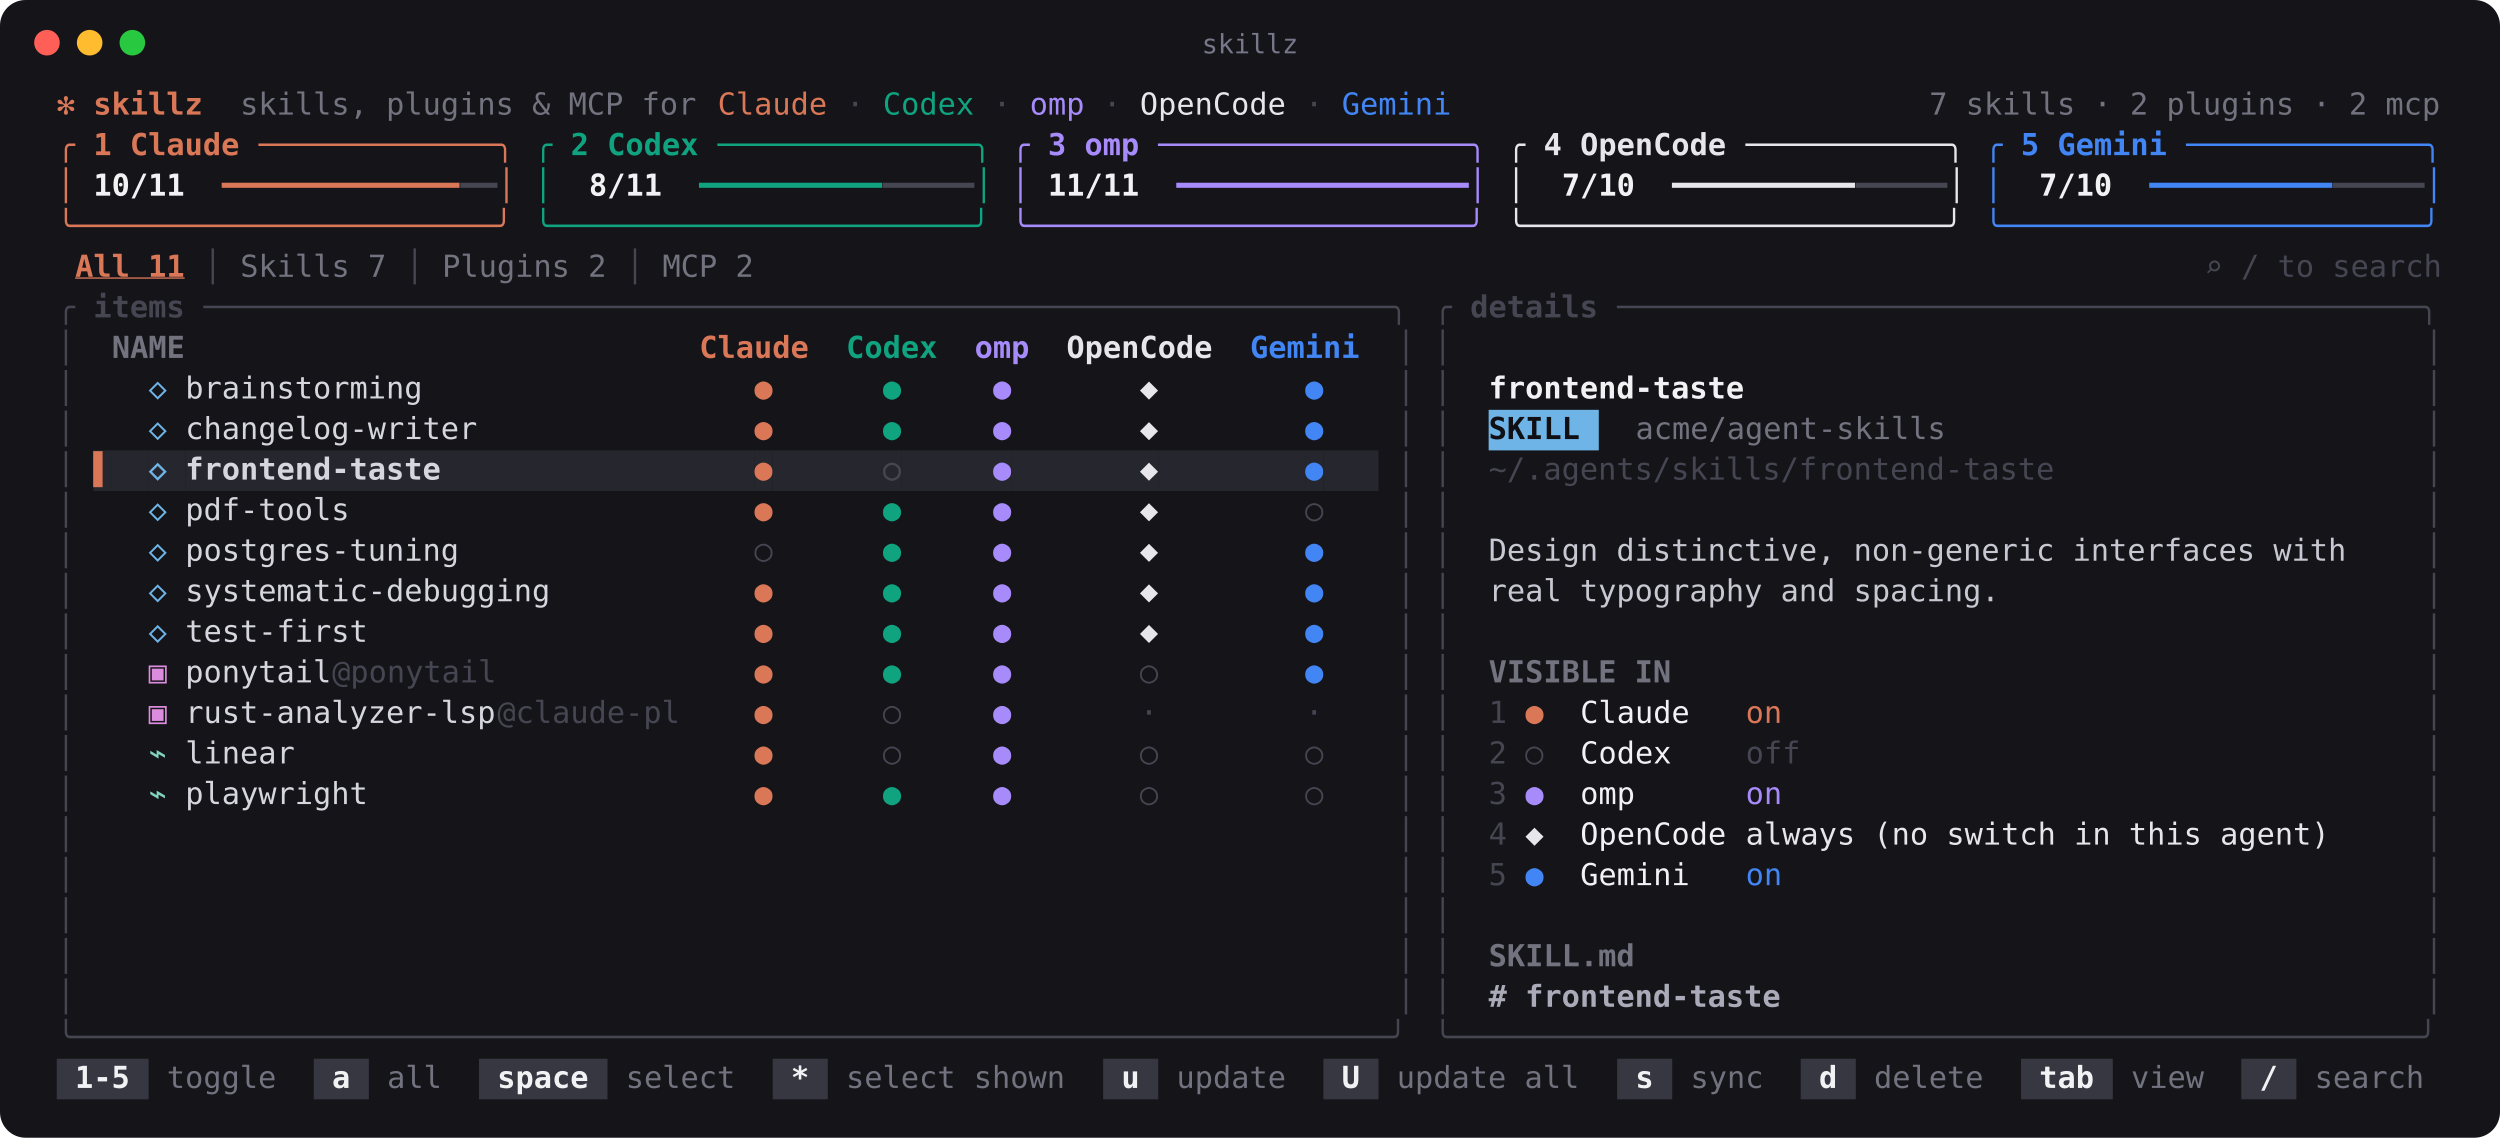
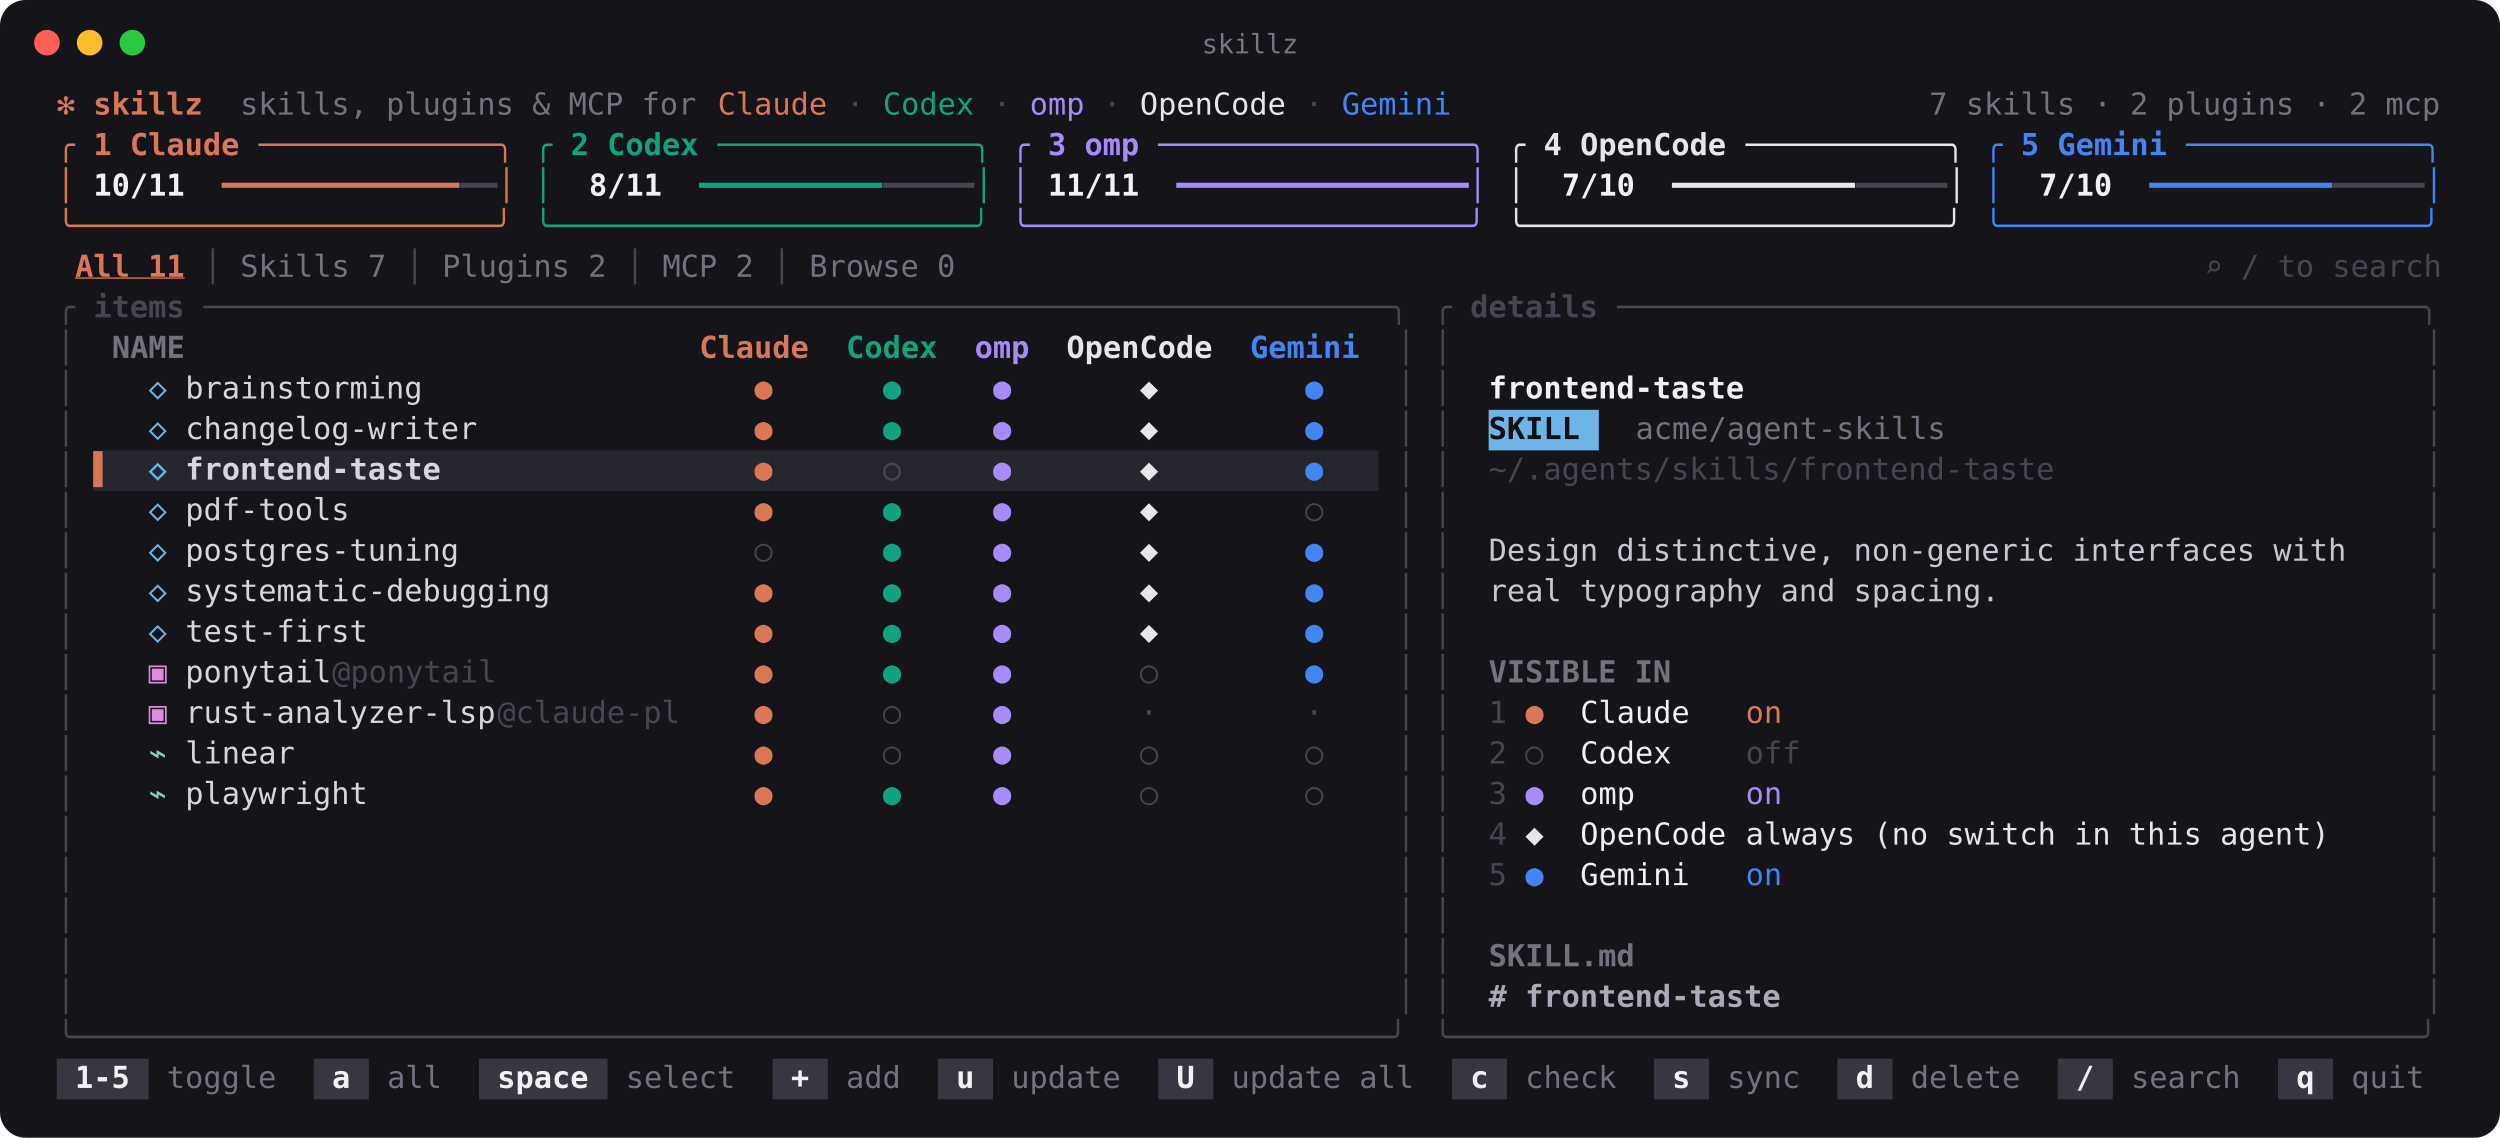
<svg xmlns="http://www.w3.org/2000/svg" width="1171.2" height="533" viewBox="0 0 1171.2 533" font-family="JetBrains Mono, SF Mono, Menlo, Consolas, monospace" font-size="14.2">
  <rect width="1171.2" height="533" rx="12" fill="#141419" />
  <circle cx="22" cy="20" r="6" fill="#ff5f57" />
  <circle cx="42" cy="20" r="6" fill="#febc2e" />
  <circle cx="62" cy="20" r="6" fill="#28c840" />
  <text x="585.6" y="25" fill="#77778a" text-anchor="middle" font-size="12.5">skillz</text>
  <text x="26.6" y="53.68" fill="#d97757" font-weight="700" xml:space="preserve" textLength="68.8" lengthAdjust="spacingAndGlyphs">✻ skillz</text>
  <text x="95.4" y="53.68" fill="#737380" xml:space="preserve" textLength="240.8" lengthAdjust="spacingAndGlyphs">  skills, plugins &amp; MCP for </text>
  <text x="336.2" y="53.68" fill="#d97757" xml:space="preserve" textLength="51.6" lengthAdjust="spacingAndGlyphs">Claude</text>
  <text x="387.8" y="53.68" fill="#464652" xml:space="preserve" textLength="25.8" lengthAdjust="spacingAndGlyphs"> · </text>
  <text x="413.6" y="53.68" fill="#10a37f" xml:space="preserve" textLength="43" lengthAdjust="spacingAndGlyphs">Codex</text>
  <text x="456.6" y="53.68" fill="#464652" xml:space="preserve" textLength="25.8" lengthAdjust="spacingAndGlyphs"> · </text>
  <text x="482.4" y="53.68" fill="#a78bfa" xml:space="preserve" textLength="25.8" lengthAdjust="spacingAndGlyphs">omp</text>
  <text x="508.2" y="53.68" fill="#464652" xml:space="preserve" textLength="25.8" lengthAdjust="spacingAndGlyphs"> · </text>
  <text x="534" y="53.68" fill="#e6e6eb" xml:space="preserve" textLength="68.8" lengthAdjust="spacingAndGlyphs">OpenCode</text>
  <text x="602.8" y="53.68" fill="#464652" xml:space="preserve" textLength="25.8" lengthAdjust="spacingAndGlyphs"> · </text>
  <text x="628.6" y="53.68" fill="#4285f4" xml:space="preserve" textLength="51.6" lengthAdjust="spacingAndGlyphs">Gemini</text>
  <text x="903.8" y="53.68" fill="#737380" xml:space="preserve" textLength="240.8" lengthAdjust="spacingAndGlyphs">7 skills · 2 plugins · 2 mcp</text>
  <text x="26.6" y="72.68" fill="#d97757" xml:space="preserve" textLength="8.6" lengthAdjust="spacingAndGlyphs">╭</text>
  <text x="35.2" y="72.68" fill="#d97757" font-weight="700" xml:space="preserve" textLength="86" lengthAdjust="spacingAndGlyphs"> 1 Claude </text>
  <text x="121.2" y="72.68" fill="#d97757" xml:space="preserve" textLength="120.4" lengthAdjust="spacingAndGlyphs">─────────────╮</text>
  <text x="250.2" y="72.68" fill="#10a37f" xml:space="preserve" textLength="8.6" lengthAdjust="spacingAndGlyphs">╭</text>
  <text x="258.8" y="72.68" fill="#10a37f" font-weight="700" xml:space="preserve" textLength="77.4" lengthAdjust="spacingAndGlyphs"> 2 Codex </text>
  <text x="336.2" y="72.68" fill="#10a37f" xml:space="preserve" textLength="129" lengthAdjust="spacingAndGlyphs">──────────────╮</text>
  <text x="473.8" y="72.68" fill="#a78bfa" xml:space="preserve" textLength="8.6" lengthAdjust="spacingAndGlyphs">╭</text>
  <text x="482.4" y="72.68" fill="#a78bfa" font-weight="700" xml:space="preserve" textLength="60.2" lengthAdjust="spacingAndGlyphs"> 3 omp </text>
  <text x="542.6" y="72.68" fill="#a78bfa" xml:space="preserve" textLength="154.8" lengthAdjust="spacingAndGlyphs">─────────────────╮</text>
  <text x="706" y="72.68" fill="#e6e6eb" xml:space="preserve" textLength="8.6" lengthAdjust="spacingAndGlyphs">╭</text>
  <text x="714.6" y="72.68" fill="#e6e6eb" font-weight="700" xml:space="preserve" textLength="103.2" lengthAdjust="spacingAndGlyphs"> 4 OpenCode </text>
  <text x="817.8" y="72.68" fill="#e6e6eb" xml:space="preserve" textLength="103.2" lengthAdjust="spacingAndGlyphs">───────────╮</text>
  <text x="929.6" y="72.68" fill="#4285f4" xml:space="preserve" textLength="8.6" lengthAdjust="spacingAndGlyphs">╭</text>
  <text x="938.2" y="72.68" fill="#4285f4" font-weight="700" xml:space="preserve" textLength="86" lengthAdjust="spacingAndGlyphs"> 5 Gemini </text>
  <text x="1024.2" y="72.68" fill="#4285f4" xml:space="preserve" textLength="120.4" lengthAdjust="spacingAndGlyphs">─────────────╮</text>
  <text x="26.6" y="91.68" fill="#d97757" xml:space="preserve" textLength="8.6" lengthAdjust="spacingAndGlyphs">│</text>
  <text x="35.2" y="91.68" fill="#f2f2f5" font-weight="700" xml:space="preserve" textLength="60.2" lengthAdjust="spacingAndGlyphs"> 10/11 </text>
  <text x="104" y="91.68" fill="#d97757" xml:space="preserve" textLength="111.8" lengthAdjust="spacingAndGlyphs">━━━━━━━━━━━━━</text>
  <text x="215.8" y="91.68" fill="#464652" xml:space="preserve" textLength="17.2" lengthAdjust="spacingAndGlyphs">━━</text>
  <text x="233" y="91.68" fill="#d97757" xml:space="preserve" textLength="8.6" lengthAdjust="spacingAndGlyphs">│</text>
  <text x="250.2" y="91.68" fill="#10a37f" xml:space="preserve" textLength="8.6" lengthAdjust="spacingAndGlyphs">│</text>
  <text x="258.8" y="91.68" fill="#f2f2f5" font-weight="700" xml:space="preserve" textLength="60.2" lengthAdjust="spacingAndGlyphs">  8/11 </text>
  <text x="327.6" y="91.68" fill="#10a37f" xml:space="preserve" textLength="86" lengthAdjust="spacingAndGlyphs">━━━━━━━━━━</text>
  <text x="413.6" y="91.68" fill="#464652" xml:space="preserve" textLength="43" lengthAdjust="spacingAndGlyphs">━━━━━</text>
  <text x="456.6" y="91.68" fill="#10a37f" xml:space="preserve" textLength="8.6" lengthAdjust="spacingAndGlyphs">│</text>
  <text x="473.8" y="91.68" fill="#a78bfa" xml:space="preserve" textLength="8.6" lengthAdjust="spacingAndGlyphs">│</text>
  <text x="482.4" y="91.68" fill="#f2f2f5" font-weight="700" xml:space="preserve" textLength="60.2" lengthAdjust="spacingAndGlyphs"> 11/11 </text>
  <text x="551.2" y="91.68" fill="#a78bfa" xml:space="preserve" textLength="146.2" lengthAdjust="spacingAndGlyphs">━━━━━━━━━━━━━━━━│</text>
  <text x="706" y="91.68" fill="#e6e6eb" xml:space="preserve" textLength="8.6" lengthAdjust="spacingAndGlyphs">│</text>
  <text x="714.6" y="91.68" fill="#f2f2f5" font-weight="700" xml:space="preserve" textLength="60.2" lengthAdjust="spacingAndGlyphs">  7/10 </text>
  <text x="783.4" y="91.68" fill="#e6e6eb" xml:space="preserve" textLength="86" lengthAdjust="spacingAndGlyphs">━━━━━━━━━━</text>
  <text x="869.4" y="91.68" fill="#464652" xml:space="preserve" textLength="43" lengthAdjust="spacingAndGlyphs">━━━━━</text>
  <text x="912.4" y="91.68" fill="#e6e6eb" xml:space="preserve" textLength="8.6" lengthAdjust="spacingAndGlyphs">│</text>
  <text x="929.6" y="91.68" fill="#4285f4" xml:space="preserve" textLength="8.6" lengthAdjust="spacingAndGlyphs">│</text>
  <text x="938.2" y="91.68" fill="#f2f2f5" font-weight="700" xml:space="preserve" textLength="60.2" lengthAdjust="spacingAndGlyphs">  7/10 </text>
  <text x="1007" y="91.68" fill="#4285f4" xml:space="preserve" textLength="86" lengthAdjust="spacingAndGlyphs">━━━━━━━━━━</text>
  <text x="1093" y="91.68" fill="#464652" xml:space="preserve" textLength="43" lengthAdjust="spacingAndGlyphs">━━━━━</text>
  <text x="1136" y="91.68" fill="#4285f4" xml:space="preserve" textLength="8.6" lengthAdjust="spacingAndGlyphs">│</text>
  <text x="26.6" y="110.68" fill="#d97757" xml:space="preserve" textLength="215" lengthAdjust="spacingAndGlyphs">╰───────────────────────╯</text>
  <text x="250.2" y="110.68" fill="#10a37f" xml:space="preserve" textLength="215" lengthAdjust="spacingAndGlyphs">╰───────────────────────╯</text>
  <text x="473.8" y="110.68" fill="#a78bfa" xml:space="preserve" textLength="223.6" lengthAdjust="spacingAndGlyphs">╰────────────────────────╯</text>
  <text x="706" y="110.68" fill="#e6e6eb" xml:space="preserve" textLength="215" lengthAdjust="spacingAndGlyphs">╰───────────────────────╯</text>
  <text x="929.6" y="110.68" fill="#4285f4" xml:space="preserve" textLength="215" lengthAdjust="spacingAndGlyphs">╰───────────────────────╯</text>
  <text x="35.2" y="129.68" fill="#d97757" font-weight="700" text-decoration="underline" xml:space="preserve" textLength="51.6" lengthAdjust="spacingAndGlyphs">All 11</text>
  <text x="95.4" y="129.68" fill="#464652" xml:space="preserve" textLength="8.6" lengthAdjust="spacingAndGlyphs">│</text>
  <text x="104" y="129.68" fill="#737380" xml:space="preserve" textLength="86" lengthAdjust="spacingAndGlyphs"> Skills 7 </text>
  <text x="190" y="129.68" fill="#464652" xml:space="preserve" textLength="8.6" lengthAdjust="spacingAndGlyphs">│</text>
  <text x="198.6" y="129.68" fill="#737380" xml:space="preserve" textLength="94.6" lengthAdjust="spacingAndGlyphs"> Plugins 2 </text>
  <text x="293.2" y="129.68" fill="#464652" xml:space="preserve" textLength="8.6" lengthAdjust="spacingAndGlyphs">│</text>
-   <text x="301.8" y="129.68" fill="#737380" xml:space="preserve" textLength="731" lengthAdjust="spacingAndGlyphs"> MCP 2                                                                               </text>
+   <text x="301.8" y="129.68" fill="#737380" xml:space="preserve" textLength="60.2" lengthAdjust="spacingAndGlyphs"> MCP 2 </text>
+   <text x="362" y="129.68" fill="#464652" xml:space="preserve" textLength="8.6" lengthAdjust="spacingAndGlyphs">│</text>
+   <text x="370.6" y="129.68" fill="#737380" xml:space="preserve" textLength="662.2" lengthAdjust="spacingAndGlyphs"> Browse 0                                                                    </text>
  <text x="1032.8" y="129.68" fill="#464652" xml:space="preserve" textLength="111.8" lengthAdjust="spacingAndGlyphs">⌕ / to search</text>
  <text x="26.6" y="148.68" fill="#464652" xml:space="preserve" textLength="8.6" lengthAdjust="spacingAndGlyphs">╭</text>
  <text x="35.2" y="148.68" fill="#464652" font-weight="700" xml:space="preserve" textLength="60.2" lengthAdjust="spacingAndGlyphs"> items </text>
  <text x="95.4" y="148.68" fill="#464652" xml:space="preserve" textLength="567.6" lengthAdjust="spacingAndGlyphs">─────────────────────────────────────────────────────────────────╮</text>
  <text x="671.6" y="148.68" fill="#464652" xml:space="preserve" textLength="8.6" lengthAdjust="spacingAndGlyphs">╭</text>
  <text x="680.2" y="148.68" fill="#464652" font-weight="700" xml:space="preserve" textLength="77.4" lengthAdjust="spacingAndGlyphs"> details </text>
  <text x="757.6" y="148.68" fill="#464652" xml:space="preserve" textLength="387" lengthAdjust="spacingAndGlyphs">────────────────────────────────────────────╮</text>
  <text x="26.6" y="167.68" fill="#464652" xml:space="preserve" textLength="8.6" lengthAdjust="spacingAndGlyphs">│</text>
  <text x="52.4" y="167.68" fill="#737380" font-weight="700" xml:space="preserve" textLength="34.4" lengthAdjust="spacingAndGlyphs">NAME</text>
  <text x="327.6" y="167.68" fill="#d97757" font-weight="700" xml:space="preserve" textLength="51.6" lengthAdjust="spacingAndGlyphs">Claude</text>
  <text x="396.4" y="167.68" fill="#10a37f" font-weight="700" xml:space="preserve" textLength="43" lengthAdjust="spacingAndGlyphs">Codex</text>
  <text x="456.6" y="167.68" fill="#a78bfa" font-weight="700" xml:space="preserve" textLength="25.8" lengthAdjust="spacingAndGlyphs">omp</text>
  <text x="499.6" y="167.68" fill="#e6e6eb" font-weight="700" xml:space="preserve" textLength="68.8" lengthAdjust="spacingAndGlyphs">OpenCode</text>
  <text x="585.6" y="167.68" fill="#4285f4" font-weight="700" xml:space="preserve" textLength="51.6" lengthAdjust="spacingAndGlyphs">Gemini</text>
  <text x="654.4" y="167.68" fill="#464652" xml:space="preserve" textLength="8.6" lengthAdjust="spacingAndGlyphs">│</text>
  <text x="671.6" y="167.68" fill="#464652" xml:space="preserve" textLength="8.6" lengthAdjust="spacingAndGlyphs">│</text>
  <text x="1136" y="167.68" fill="#464652" xml:space="preserve" textLength="8.6" lengthAdjust="spacingAndGlyphs">│</text>
  <text x="26.6" y="186.68" fill="#464652" xml:space="preserve" textLength="8.6" lengthAdjust="spacingAndGlyphs">│</text>
  <text x="69.6" y="186.68" fill="#6eb4e6" xml:space="preserve" textLength="17.2" lengthAdjust="spacingAndGlyphs">◇ </text>
  <text x="86.8" y="186.68" fill="#d6d6de" xml:space="preserve" textLength="266.6" lengthAdjust="spacingAndGlyphs">brainstorming                  </text>
  <text x="353.4" y="186.68" fill="#d97757" xml:space="preserve" textLength="8.6" lengthAdjust="spacingAndGlyphs">●</text>
  <text x="413.6" y="186.68" fill="#10a37f" xml:space="preserve" textLength="8.6" lengthAdjust="spacingAndGlyphs">●</text>
  <text x="465.2" y="186.68" fill="#a78bfa" xml:space="preserve" textLength="8.6" lengthAdjust="spacingAndGlyphs">●</text>
  <text x="534" y="186.68" fill="#e6e6eb" xml:space="preserve" textLength="8.6" lengthAdjust="spacingAndGlyphs">◆</text>
  <text x="611.4" y="186.68" fill="#4285f4" xml:space="preserve" textLength="8.6" lengthAdjust="spacingAndGlyphs">●</text>
  <text x="654.4" y="186.68" fill="#464652" xml:space="preserve" textLength="8.6" lengthAdjust="spacingAndGlyphs">│</text>
  <text x="671.6" y="186.68" fill="#464652" xml:space="preserve" textLength="8.6" lengthAdjust="spacingAndGlyphs">│</text>
  <text x="697.4" y="186.68" fill="#f2f2f5" font-weight="700" xml:space="preserve" textLength="120.4" lengthAdjust="spacingAndGlyphs">frontend-taste</text>
  <text x="1136" y="186.68" fill="#464652" xml:space="preserve" textLength="8.6" lengthAdjust="spacingAndGlyphs">│</text>
  <text x="26.6" y="205.68" fill="#464652" xml:space="preserve" textLength="8.6" lengthAdjust="spacingAndGlyphs">│</text>
  <text x="69.6" y="205.68" fill="#6eb4e6" xml:space="preserve" textLength="17.2" lengthAdjust="spacingAndGlyphs">◇ </text>
  <text x="86.8" y="205.68" fill="#d6d6de" xml:space="preserve" textLength="266.6" lengthAdjust="spacingAndGlyphs">changelog-writer               </text>
  <text x="353.4" y="205.68" fill="#d97757" xml:space="preserve" textLength="8.6" lengthAdjust="spacingAndGlyphs">●</text>
  <text x="413.6" y="205.68" fill="#10a37f" xml:space="preserve" textLength="8.6" lengthAdjust="spacingAndGlyphs">●</text>
  <text x="465.2" y="205.68" fill="#a78bfa" xml:space="preserve" textLength="8.6" lengthAdjust="spacingAndGlyphs">●</text>
  <text x="534" y="205.68" fill="#e6e6eb" xml:space="preserve" textLength="8.6" lengthAdjust="spacingAndGlyphs">◆</text>
  <text x="611.4" y="205.68" fill="#4285f4" xml:space="preserve" textLength="8.6" lengthAdjust="spacingAndGlyphs">●</text>
  <text x="654.4" y="205.68" fill="#464652" xml:space="preserve" textLength="8.6" lengthAdjust="spacingAndGlyphs">│</text>
  <text x="671.6" y="205.68" fill="#464652" xml:space="preserve" textLength="8.6" lengthAdjust="spacingAndGlyphs">│</text>
  <rect x="697.4" y="192" width="51.6" height="19" fill="#6eb4e6" />
  <text x="697.4" y="205.68" fill="#101014" font-weight="700" xml:space="preserve" textLength="51.6" lengthAdjust="spacingAndGlyphs">SKILL </text>
  <text x="766.2" y="205.68" fill="#737380" xml:space="preserve" textLength="146.2" lengthAdjust="spacingAndGlyphs">acme/agent-skills</text>
  <text x="1136" y="205.68" fill="#464652" xml:space="preserve" textLength="8.6" lengthAdjust="spacingAndGlyphs">│</text>
  <text x="26.6" y="224.68" fill="#464652" xml:space="preserve" textLength="8.6" lengthAdjust="spacingAndGlyphs">│</text>
  <rect x="43.8" y="211" width="8.6" height="19" fill="#26262e" />
  <text x="43.8" y="224.68" fill="#d97757" font-weight="700" xml:space="preserve" textLength="8.6" lengthAdjust="spacingAndGlyphs">▌</text>
  <rect x="52.4" y="211" width="17.2" height="19" fill="#26262e" />
  <rect x="69.6" y="211" width="17.2" height="19" fill="#26262e" />
  <text x="69.6" y="224.68" fill="#6eb4e6" font-weight="700" xml:space="preserve" textLength="17.2" lengthAdjust="spacingAndGlyphs">◇ </text>
  <rect x="86.8" y="211" width="266.6" height="19" fill="#26262e" />
  <text x="86.8" y="224.68" fill="#d6d6de" font-weight="700" xml:space="preserve" textLength="266.6" lengthAdjust="spacingAndGlyphs">frontend-taste                 </text>
  <rect x="353.4" y="211" width="8.6" height="19" fill="#26262e" />
  <text x="353.4" y="224.68" fill="#d97757" font-weight="700" xml:space="preserve" textLength="8.6" lengthAdjust="spacingAndGlyphs">●</text>
  <rect x="362" y="211" width="51.6" height="19" fill="#26262e" />
  <rect x="413.6" y="211" width="8.6" height="19" fill="#26262e" />
  <text x="413.6" y="224.68" fill="#464652" font-weight="700" xml:space="preserve" textLength="8.6" lengthAdjust="spacingAndGlyphs">○</text>
  <rect x="422.2" y="211" width="43" height="19" fill="#26262e" />
  <rect x="465.2" y="211" width="8.6" height="19" fill="#26262e" />
  <text x="465.2" y="224.68" fill="#a78bfa" font-weight="700" xml:space="preserve" textLength="8.6" lengthAdjust="spacingAndGlyphs">●</text>
  <rect x="473.8" y="211" width="60.2" height="19" fill="#26262e" />
  <rect x="534" y="211" width="8.6" height="19" fill="#26262e" />
  <text x="534" y="224.68" fill="#e6e6eb" font-weight="700" xml:space="preserve" textLength="8.6" lengthAdjust="spacingAndGlyphs">◆</text>
  <rect x="542.6" y="211" width="68.8" height="19" fill="#26262e" />
  <rect x="611.4" y="211" width="8.6" height="19" fill="#26262e" />
  <text x="611.4" y="224.68" fill="#4285f4" font-weight="700" xml:space="preserve" textLength="8.6" lengthAdjust="spacingAndGlyphs">●</text>
  <rect x="620" y="211" width="25.8" height="19" fill="#26262e" />
  <text x="654.4" y="224.68" fill="#464652" xml:space="preserve" textLength="8.6" lengthAdjust="spacingAndGlyphs">│</text>
  <text x="671.6" y="224.68" fill="#464652" xml:space="preserve" textLength="8.6" lengthAdjust="spacingAndGlyphs">│</text>
  <text x="697.4" y="224.68" fill="#464652" xml:space="preserve" textLength="266.6" lengthAdjust="spacingAndGlyphs">~/.agents/skills/frontend-taste</text>
  <text x="1136" y="224.68" fill="#464652" xml:space="preserve" textLength="8.6" lengthAdjust="spacingAndGlyphs">│</text>
  <text x="26.6" y="243.68" fill="#464652" xml:space="preserve" textLength="8.6" lengthAdjust="spacingAndGlyphs">│</text>
  <text x="69.6" y="243.68" fill="#6eb4e6" xml:space="preserve" textLength="17.2" lengthAdjust="spacingAndGlyphs">◇ </text>
  <text x="86.8" y="243.68" fill="#d6d6de" xml:space="preserve" textLength="266.6" lengthAdjust="spacingAndGlyphs">pdf-tools                      </text>
  <text x="353.4" y="243.68" fill="#d97757" xml:space="preserve" textLength="8.6" lengthAdjust="spacingAndGlyphs">●</text>
  <text x="413.6" y="243.68" fill="#10a37f" xml:space="preserve" textLength="8.6" lengthAdjust="spacingAndGlyphs">●</text>
  <text x="465.2" y="243.68" fill="#a78bfa" xml:space="preserve" textLength="8.6" lengthAdjust="spacingAndGlyphs">●</text>
  <text x="534" y="243.68" fill="#e6e6eb" xml:space="preserve" textLength="8.6" lengthAdjust="spacingAndGlyphs">◆</text>
  <text x="611.4" y="243.68" fill="#464652" xml:space="preserve" textLength="8.6" lengthAdjust="spacingAndGlyphs">○</text>
  <text x="654.4" y="243.68" fill="#464652" xml:space="preserve" textLength="8.6" lengthAdjust="spacingAndGlyphs">│</text>
  <text x="671.6" y="243.68" fill="#464652" xml:space="preserve" textLength="8.6" lengthAdjust="spacingAndGlyphs">│</text>
  <text x="1136" y="243.68" fill="#464652" xml:space="preserve" textLength="8.6" lengthAdjust="spacingAndGlyphs">│</text>
  <text x="26.6" y="262.68" fill="#464652" xml:space="preserve" textLength="8.6" lengthAdjust="spacingAndGlyphs">│</text>
  <text x="69.6" y="262.68" fill="#6eb4e6" xml:space="preserve" textLength="17.2" lengthAdjust="spacingAndGlyphs">◇ </text>
  <text x="86.8" y="262.68" fill="#d6d6de" xml:space="preserve" textLength="266.6" lengthAdjust="spacingAndGlyphs">postgres-tuning                </text>
  <text x="353.4" y="262.68" fill="#464652" xml:space="preserve" textLength="8.6" lengthAdjust="spacingAndGlyphs">○</text>
  <text x="413.6" y="262.68" fill="#10a37f" xml:space="preserve" textLength="8.6" lengthAdjust="spacingAndGlyphs">●</text>
  <text x="465.2" y="262.68" fill="#a78bfa" xml:space="preserve" textLength="8.6" lengthAdjust="spacingAndGlyphs">●</text>
  <text x="534" y="262.68" fill="#e6e6eb" xml:space="preserve" textLength="8.6" lengthAdjust="spacingAndGlyphs">◆</text>
  <text x="611.4" y="262.68" fill="#4285f4" xml:space="preserve" textLength="8.6" lengthAdjust="spacingAndGlyphs">●</text>
  <text x="654.4" y="262.68" fill="#464652" xml:space="preserve" textLength="8.6" lengthAdjust="spacingAndGlyphs">│</text>
  <text x="671.6" y="262.68" fill="#464652" xml:space="preserve" textLength="8.6" lengthAdjust="spacingAndGlyphs">│</text>
  <text x="697.4" y="262.68" fill="#c8c8d2" xml:space="preserve" textLength="404.2" lengthAdjust="spacingAndGlyphs">Design distinctive, non-generic interfaces with</text>
  <text x="1136" y="262.68" fill="#464652" xml:space="preserve" textLength="8.6" lengthAdjust="spacingAndGlyphs">│</text>
  <text x="26.6" y="281.68" fill="#464652" xml:space="preserve" textLength="8.6" lengthAdjust="spacingAndGlyphs">│</text>
  <text x="69.6" y="281.68" fill="#6eb4e6" xml:space="preserve" textLength="17.2" lengthAdjust="spacingAndGlyphs">◇ </text>
  <text x="86.8" y="281.68" fill="#d6d6de" xml:space="preserve" textLength="266.6" lengthAdjust="spacingAndGlyphs">systematic-debugging           </text>
  <text x="353.4" y="281.68" fill="#d97757" xml:space="preserve" textLength="8.6" lengthAdjust="spacingAndGlyphs">●</text>
  <text x="413.6" y="281.68" fill="#10a37f" xml:space="preserve" textLength="8.6" lengthAdjust="spacingAndGlyphs">●</text>
  <text x="465.2" y="281.68" fill="#a78bfa" xml:space="preserve" textLength="8.6" lengthAdjust="spacingAndGlyphs">●</text>
  <text x="534" y="281.68" fill="#e6e6eb" xml:space="preserve" textLength="8.6" lengthAdjust="spacingAndGlyphs">◆</text>
  <text x="611.4" y="281.68" fill="#4285f4" xml:space="preserve" textLength="8.6" lengthAdjust="spacingAndGlyphs">●</text>
  <text x="654.4" y="281.68" fill="#464652" xml:space="preserve" textLength="8.6" lengthAdjust="spacingAndGlyphs">│</text>
  <text x="671.6" y="281.68" fill="#464652" xml:space="preserve" textLength="8.6" lengthAdjust="spacingAndGlyphs">│</text>
  <text x="697.4" y="281.68" fill="#c8c8d2" xml:space="preserve" textLength="240.8" lengthAdjust="spacingAndGlyphs">real typography and spacing.</text>
  <text x="1136" y="281.68" fill="#464652" xml:space="preserve" textLength="8.6" lengthAdjust="spacingAndGlyphs">│</text>
  <text x="26.6" y="300.68" fill="#464652" xml:space="preserve" textLength="8.6" lengthAdjust="spacingAndGlyphs">│</text>
  <text x="69.6" y="300.68" fill="#6eb4e6" xml:space="preserve" textLength="17.2" lengthAdjust="spacingAndGlyphs">◇ </text>
  <text x="86.8" y="300.68" fill="#d6d6de" xml:space="preserve" textLength="266.6" lengthAdjust="spacingAndGlyphs">test-first                     </text>
  <text x="353.4" y="300.68" fill="#d97757" xml:space="preserve" textLength="8.6" lengthAdjust="spacingAndGlyphs">●</text>
  <text x="413.6" y="300.68" fill="#10a37f" xml:space="preserve" textLength="8.6" lengthAdjust="spacingAndGlyphs">●</text>
  <text x="465.2" y="300.68" fill="#a78bfa" xml:space="preserve" textLength="8.6" lengthAdjust="spacingAndGlyphs">●</text>
  <text x="534" y="300.68" fill="#e6e6eb" xml:space="preserve" textLength="8.6" lengthAdjust="spacingAndGlyphs">◆</text>
  <text x="611.4" y="300.68" fill="#4285f4" xml:space="preserve" textLength="8.6" lengthAdjust="spacingAndGlyphs">●</text>
  <text x="654.4" y="300.68" fill="#464652" xml:space="preserve" textLength="8.6" lengthAdjust="spacingAndGlyphs">│</text>
  <text x="671.6" y="300.68" fill="#464652" xml:space="preserve" textLength="8.6" lengthAdjust="spacingAndGlyphs">│</text>
  <text x="1136" y="300.68" fill="#464652" xml:space="preserve" textLength="8.6" lengthAdjust="spacingAndGlyphs">│</text>
  <text x="26.6" y="319.68" fill="#464652" xml:space="preserve" textLength="8.6" lengthAdjust="spacingAndGlyphs">│</text>
  <text x="69.6" y="319.68" fill="#dc8cdc" xml:space="preserve" textLength="17.2" lengthAdjust="spacingAndGlyphs">▣ </text>
  <text x="86.8" y="319.68" fill="#d6d6de" xml:space="preserve" textLength="68.8" lengthAdjust="spacingAndGlyphs">ponytail</text>
  <text x="155.6" y="319.68" fill="#464652" xml:space="preserve" textLength="77.4" lengthAdjust="spacingAndGlyphs">@ponytail</text>
  <text x="353.4" y="319.68" fill="#d97757" xml:space="preserve" textLength="8.6" lengthAdjust="spacingAndGlyphs">●</text>
  <text x="413.6" y="319.68" fill="#10a37f" xml:space="preserve" textLength="8.6" lengthAdjust="spacingAndGlyphs">●</text>
  <text x="465.2" y="319.68" fill="#a78bfa" xml:space="preserve" textLength="8.6" lengthAdjust="spacingAndGlyphs">●</text>
  <text x="534" y="319.68" fill="#464652" xml:space="preserve" textLength="8.6" lengthAdjust="spacingAndGlyphs">○</text>
  <text x="611.4" y="319.68" fill="#4285f4" xml:space="preserve" textLength="8.6" lengthAdjust="spacingAndGlyphs">●</text>
  <text x="654.4" y="319.68" fill="#464652" xml:space="preserve" textLength="8.6" lengthAdjust="spacingAndGlyphs">│</text>
  <text x="671.6" y="319.68" fill="#464652" xml:space="preserve" textLength="8.6" lengthAdjust="spacingAndGlyphs">│</text>
  <text x="697.4" y="319.68" fill="#737380" font-weight="700" xml:space="preserve" textLength="86" lengthAdjust="spacingAndGlyphs">VISIBLE IN</text>
  <text x="1136" y="319.68" fill="#464652" xml:space="preserve" textLength="8.6" lengthAdjust="spacingAndGlyphs">│</text>
  <text x="26.6" y="338.68" fill="#464652" xml:space="preserve" textLength="8.6" lengthAdjust="spacingAndGlyphs">│</text>
  <text x="69.6" y="338.68" fill="#dc8cdc" xml:space="preserve" textLength="17.2" lengthAdjust="spacingAndGlyphs">▣ </text>
  <text x="86.8" y="338.68" fill="#d6d6de" xml:space="preserve" textLength="146.2" lengthAdjust="spacingAndGlyphs">rust-analyzer-lsp</text>
  <text x="233" y="338.68" fill="#464652" xml:space="preserve" textLength="86" lengthAdjust="spacingAndGlyphs">@claude-pl</text>
  <text x="353.4" y="338.68" fill="#d97757" xml:space="preserve" textLength="8.6" lengthAdjust="spacingAndGlyphs">●</text>
  <text x="413.6" y="338.68" fill="#464652" xml:space="preserve" textLength="8.6" lengthAdjust="spacingAndGlyphs">○</text>
  <text x="465.2" y="338.68" fill="#a78bfa" xml:space="preserve" textLength="8.6" lengthAdjust="spacingAndGlyphs">●</text>
  <text x="534" y="338.68" fill="#464652" xml:space="preserve" textLength="8.6" lengthAdjust="spacingAndGlyphs">·</text>
  <text x="611.4" y="338.68" fill="#464652" xml:space="preserve" textLength="8.6" lengthAdjust="spacingAndGlyphs">·</text>
  <text x="654.4" y="338.68" fill="#464652" xml:space="preserve" textLength="8.6" lengthAdjust="spacingAndGlyphs">│</text>
  <text x="671.6" y="338.68" fill="#464652" xml:space="preserve" textLength="8.6" lengthAdjust="spacingAndGlyphs">│</text>
  <text x="697.4" y="338.68" fill="#464652" xml:space="preserve" textLength="17.2" lengthAdjust="spacingAndGlyphs">1 </text>
  <text x="714.6" y="338.68" fill="#d97757" xml:space="preserve" textLength="8.6" lengthAdjust="spacingAndGlyphs">●</text>
  <text x="723.2" y="338.68" fill="#f2f2f5" xml:space="preserve" textLength="94.6" lengthAdjust="spacingAndGlyphs">  Claude   </text>
  <text x="817.8" y="338.68" fill="#d97757" xml:space="preserve" textLength="17.2" lengthAdjust="spacingAndGlyphs">on</text>
  <text x="1136" y="338.68" fill="#464652" xml:space="preserve" textLength="8.6" lengthAdjust="spacingAndGlyphs">│</text>
  <text x="26.6" y="357.68" fill="#464652" xml:space="preserve" textLength="8.6" lengthAdjust="spacingAndGlyphs">│</text>
  <text x="69.6" y="357.68" fill="#82d2be" xml:space="preserve" textLength="17.2" lengthAdjust="spacingAndGlyphs">⌁ </text>
  <text x="86.8" y="357.68" fill="#d6d6de" xml:space="preserve" textLength="266.6" lengthAdjust="spacingAndGlyphs">linear                         </text>
  <text x="353.4" y="357.68" fill="#d97757" xml:space="preserve" textLength="8.6" lengthAdjust="spacingAndGlyphs">●</text>
  <text x="413.6" y="357.68" fill="#464652" xml:space="preserve" textLength="8.6" lengthAdjust="spacingAndGlyphs">○</text>
  <text x="465.2" y="357.68" fill="#a78bfa" xml:space="preserve" textLength="8.6" lengthAdjust="spacingAndGlyphs">●</text>
  <text x="534" y="357.68" fill="#464652" xml:space="preserve" textLength="8.6" lengthAdjust="spacingAndGlyphs">○</text>
  <text x="611.4" y="357.68" fill="#464652" xml:space="preserve" textLength="8.6" lengthAdjust="spacingAndGlyphs">○</text>
  <text x="654.4" y="357.68" fill="#464652" xml:space="preserve" textLength="8.6" lengthAdjust="spacingAndGlyphs">│</text>
  <text x="671.6" y="357.68" fill="#464652" xml:space="preserve" textLength="8.6" lengthAdjust="spacingAndGlyphs">│</text>
  <text x="697.4" y="357.68" fill="#464652" xml:space="preserve" textLength="25.8" lengthAdjust="spacingAndGlyphs">2 ○</text>
  <text x="723.2" y="357.68" fill="#f2f2f5" xml:space="preserve" textLength="94.6" lengthAdjust="spacingAndGlyphs">  Codex    </text>
  <text x="817.8" y="357.68" fill="#464652" xml:space="preserve" textLength="25.8" lengthAdjust="spacingAndGlyphs">off</text>
  <text x="1136" y="357.68" fill="#464652" xml:space="preserve" textLength="8.6" lengthAdjust="spacingAndGlyphs">│</text>
  <text x="26.6" y="376.68" fill="#464652" xml:space="preserve" textLength="8.6" lengthAdjust="spacingAndGlyphs">│</text>
  <text x="69.6" y="376.68" fill="#82d2be" xml:space="preserve" textLength="17.2" lengthAdjust="spacingAndGlyphs">⌁ </text>
  <text x="86.8" y="376.68" fill="#d6d6de" xml:space="preserve" textLength="266.6" lengthAdjust="spacingAndGlyphs">playwright                     </text>
  <text x="353.4" y="376.68" fill="#d97757" xml:space="preserve" textLength="8.6" lengthAdjust="spacingAndGlyphs">●</text>
  <text x="413.6" y="376.68" fill="#10a37f" xml:space="preserve" textLength="8.6" lengthAdjust="spacingAndGlyphs">●</text>
  <text x="465.2" y="376.68" fill="#a78bfa" xml:space="preserve" textLength="8.6" lengthAdjust="spacingAndGlyphs">●</text>
  <text x="534" y="376.68" fill="#464652" xml:space="preserve" textLength="8.6" lengthAdjust="spacingAndGlyphs">○</text>
  <text x="611.4" y="376.68" fill="#464652" xml:space="preserve" textLength="8.6" lengthAdjust="spacingAndGlyphs">○</text>
  <text x="654.4" y="376.68" fill="#464652" xml:space="preserve" textLength="8.6" lengthAdjust="spacingAndGlyphs">│</text>
  <text x="671.6" y="376.68" fill="#464652" xml:space="preserve" textLength="8.6" lengthAdjust="spacingAndGlyphs">│</text>
  <text x="697.4" y="376.68" fill="#464652" xml:space="preserve" textLength="17.2" lengthAdjust="spacingAndGlyphs">3 </text>
  <text x="714.6" y="376.68" fill="#a78bfa" xml:space="preserve" textLength="8.6" lengthAdjust="spacingAndGlyphs">●</text>
  <text x="723.2" y="376.68" fill="#f2f2f5" xml:space="preserve" textLength="94.6" lengthAdjust="spacingAndGlyphs">  omp      </text>
  <text x="817.8" y="376.68" fill="#a78bfa" xml:space="preserve" textLength="17.2" lengthAdjust="spacingAndGlyphs">on</text>
  <text x="1136" y="376.68" fill="#464652" xml:space="preserve" textLength="8.6" lengthAdjust="spacingAndGlyphs">│</text>
  <text x="26.6" y="395.68" fill="#464652" xml:space="preserve" textLength="8.6" lengthAdjust="spacingAndGlyphs">│</text>
  <text x="654.4" y="395.68" fill="#464652" xml:space="preserve" textLength="8.6" lengthAdjust="spacingAndGlyphs">│</text>
  <text x="671.6" y="395.68" fill="#464652" xml:space="preserve" textLength="8.6" lengthAdjust="spacingAndGlyphs">│</text>
  <text x="697.4" y="395.68" fill="#464652" xml:space="preserve" textLength="17.2" lengthAdjust="spacingAndGlyphs">4 </text>
  <text x="714.6" y="395.68" fill="#e6e6eb" xml:space="preserve" textLength="8.6" lengthAdjust="spacingAndGlyphs">◆</text>
  <text x="723.2" y="395.68" fill="#f2f2f5" xml:space="preserve" textLength="94.6" lengthAdjust="spacingAndGlyphs">  OpenCode </text>
  <text x="817.8" y="395.68" fill="#e6e6eb" xml:space="preserve" textLength="275.2" lengthAdjust="spacingAndGlyphs">always (no switch in this agent)</text>
  <text x="1136" y="395.68" fill="#464652" xml:space="preserve" textLength="8.6" lengthAdjust="spacingAndGlyphs">│</text>
  <text x="26.6" y="414.68" fill="#464652" xml:space="preserve" textLength="8.6" lengthAdjust="spacingAndGlyphs">│</text>
  <text x="654.4" y="414.68" fill="#464652" xml:space="preserve" textLength="8.6" lengthAdjust="spacingAndGlyphs">│</text>
  <text x="671.6" y="414.68" fill="#464652" xml:space="preserve" textLength="8.6" lengthAdjust="spacingAndGlyphs">│</text>
  <text x="697.4" y="414.68" fill="#464652" xml:space="preserve" textLength="17.2" lengthAdjust="spacingAndGlyphs">5 </text>
  <text x="714.6" y="414.68" fill="#4285f4" xml:space="preserve" textLength="8.6" lengthAdjust="spacingAndGlyphs">●</text>
  <text x="723.2" y="414.68" fill="#f2f2f5" xml:space="preserve" textLength="94.6" lengthAdjust="spacingAndGlyphs">  Gemini   </text>
  <text x="817.8" y="414.68" fill="#4285f4" xml:space="preserve" textLength="17.2" lengthAdjust="spacingAndGlyphs">on</text>
  <text x="1136" y="414.68" fill="#464652" xml:space="preserve" textLength="8.6" lengthAdjust="spacingAndGlyphs">│</text>
  <text x="26.6" y="433.68" fill="#464652" xml:space="preserve" textLength="8.6" lengthAdjust="spacingAndGlyphs">│</text>
  <text x="654.4" y="433.68" fill="#464652" xml:space="preserve" textLength="8.6" lengthAdjust="spacingAndGlyphs">│</text>
  <text x="671.6" y="433.68" fill="#464652" xml:space="preserve" textLength="8.6" lengthAdjust="spacingAndGlyphs">│</text>
  <text x="1136" y="433.68" fill="#464652" xml:space="preserve" textLength="8.6" lengthAdjust="spacingAndGlyphs">│</text>
  <text x="26.6" y="452.68" fill="#464652" xml:space="preserve" textLength="8.6" lengthAdjust="spacingAndGlyphs">│</text>
  <text x="654.4" y="452.68" fill="#464652" xml:space="preserve" textLength="8.6" lengthAdjust="spacingAndGlyphs">│</text>
  <text x="671.6" y="452.68" fill="#464652" xml:space="preserve" textLength="8.6" lengthAdjust="spacingAndGlyphs">│</text>
  <text x="697.4" y="452.68" fill="#737380" font-weight="700" xml:space="preserve" textLength="68.8" lengthAdjust="spacingAndGlyphs">SKILL.md</text>
  <text x="1136" y="452.68" fill="#464652" xml:space="preserve" textLength="8.6" lengthAdjust="spacingAndGlyphs">│</text>
  <text x="26.6" y="471.68" fill="#464652" xml:space="preserve" textLength="8.6" lengthAdjust="spacingAndGlyphs">│</text>
  <text x="654.4" y="471.68" fill="#464652" xml:space="preserve" textLength="8.6" lengthAdjust="spacingAndGlyphs">│</text>
  <text x="671.6" y="471.68" fill="#464652" xml:space="preserve" textLength="8.6" lengthAdjust="spacingAndGlyphs">│</text>
  <text x="697.4" y="471.68" fill="#aaaab9" font-weight="700" xml:space="preserve" textLength="137.6" lengthAdjust="spacingAndGlyphs"># frontend-taste</text>
  <text x="1136" y="471.68" fill="#464652" xml:space="preserve" textLength="8.6" lengthAdjust="spacingAndGlyphs">│</text>
  <text x="26.6" y="490.68" fill="#464652" xml:space="preserve" textLength="636.4" lengthAdjust="spacingAndGlyphs">╰────────────────────────────────────────────────────────────────────────╯</text>
  <text x="671.6" y="490.68" fill="#464652" xml:space="preserve" textLength="473" lengthAdjust="spacingAndGlyphs">╰─────────────────────────────────────────────────────╯</text>
  <rect x="26.6" y="496" width="43" height="19" fill="#373742" />
  <text x="26.6" y="509.68" fill="#f2f2f5" font-weight="700" xml:space="preserve" textLength="43" lengthAdjust="spacingAndGlyphs"> 1-5 </text>
  <text x="69.6" y="509.68" fill="#737380" xml:space="preserve" textLength="77.4" lengthAdjust="spacingAndGlyphs"> toggle  </text>
  <rect x="147" y="496" width="25.8" height="19" fill="#373742" />
  <text x="147" y="509.68" fill="#f2f2f5" font-weight="700" xml:space="preserve" textLength="25.8" lengthAdjust="spacingAndGlyphs"> a </text>
  <text x="172.8" y="509.68" fill="#737380" xml:space="preserve" textLength="51.6" lengthAdjust="spacingAndGlyphs"> all  </text>
  <rect x="224.4" y="496" width="60.2" height="19" fill="#373742" />
  <text x="224.4" y="509.68" fill="#f2f2f5" font-weight="700" xml:space="preserve" textLength="60.2" lengthAdjust="spacingAndGlyphs"> space </text>
  <text x="284.6" y="509.68" fill="#737380" xml:space="preserve" textLength="77.4" lengthAdjust="spacingAndGlyphs"> select  </text>
  <rect x="362" y="496" width="25.8" height="19" fill="#373742" />
-   <text x="362" y="509.68" fill="#f2f2f5" font-weight="700" xml:space="preserve" textLength="25.8" lengthAdjust="spacingAndGlyphs"> * </text>
-   <text x="387.8" y="509.68" fill="#737380" xml:space="preserve" textLength="129" lengthAdjust="spacingAndGlyphs"> select shown  </text>
-   <rect x="516.8" y="496" width="25.8" height="19" fill="#373742" />
-   <text x="516.8" y="509.68" fill="#f2f2f5" font-weight="700" xml:space="preserve" textLength="25.8" lengthAdjust="spacingAndGlyphs"> u </text>
-   <text x="542.6" y="509.68" fill="#737380" xml:space="preserve" textLength="77.4" lengthAdjust="spacingAndGlyphs"> update  </text>
-   <rect x="620" y="496" width="25.8" height="19" fill="#373742" />
-   <text x="620" y="509.68" fill="#f2f2f5" font-weight="700" xml:space="preserve" textLength="25.8" lengthAdjust="spacingAndGlyphs"> U </text>
-   <text x="645.8" y="509.68" fill="#737380" xml:space="preserve" textLength="111.8" lengthAdjust="spacingAndGlyphs"> update all  </text>
-   <rect x="757.6" y="496" width="25.8" height="19" fill="#373742" />
-   <text x="757.6" y="509.68" fill="#f2f2f5" font-weight="700" xml:space="preserve" textLength="25.8" lengthAdjust="spacingAndGlyphs"> s </text>
-   <text x="783.4" y="509.68" fill="#737380" xml:space="preserve" textLength="60.2" lengthAdjust="spacingAndGlyphs"> sync  </text>
-   <rect x="843.6" y="496" width="25.8" height="19" fill="#373742" />
-   <text x="843.6" y="509.68" fill="#f2f2f5" font-weight="700" xml:space="preserve" textLength="25.8" lengthAdjust="spacingAndGlyphs"> d </text>
-   <text x="869.4" y="509.68" fill="#737380" xml:space="preserve" textLength="77.4" lengthAdjust="spacingAndGlyphs"> delete  </text>
-   <rect x="946.8" y="496" width="43" height="19" fill="#373742" />
-   <text x="946.8" y="509.68" fill="#f2f2f5" font-weight="700" xml:space="preserve" textLength="43" lengthAdjust="spacingAndGlyphs"> tab </text>
-   <text x="989.8" y="509.68" fill="#737380" xml:space="preserve" textLength="60.2" lengthAdjust="spacingAndGlyphs"> view  </text>
-   <rect x="1050" y="496" width="25.8" height="19" fill="#373742" />
-   <text x="1050" y="509.68" fill="#f2f2f5" font-weight="700" xml:space="preserve" textLength="25.8" lengthAdjust="spacingAndGlyphs"> / </text>
-   <text x="1075.8" y="509.68" fill="#737380" xml:space="preserve" textLength="68.8" lengthAdjust="spacingAndGlyphs"> search </text>
+   <text x="362" y="509.68" fill="#f2f2f5" font-weight="700" xml:space="preserve" textLength="25.8" lengthAdjust="spacingAndGlyphs"> + </text>
+   <text x="387.8" y="509.68" fill="#737380" xml:space="preserve" textLength="51.6" lengthAdjust="spacingAndGlyphs"> add  </text>
+   <rect x="439.4" y="496" width="25.8" height="19" fill="#373742" />
+   <text x="439.4" y="509.68" fill="#f2f2f5" font-weight="700" xml:space="preserve" textLength="25.8" lengthAdjust="spacingAndGlyphs"> u </text>
+   <text x="465.2" y="509.68" fill="#737380" xml:space="preserve" textLength="77.4" lengthAdjust="spacingAndGlyphs"> update  </text>
+   <rect x="542.6" y="496" width="25.8" height="19" fill="#373742" />
+   <text x="542.6" y="509.68" fill="#f2f2f5" font-weight="700" xml:space="preserve" textLength="25.8" lengthAdjust="spacingAndGlyphs"> U </text>
+   <text x="568.4" y="509.68" fill="#737380" xml:space="preserve" textLength="111.8" lengthAdjust="spacingAndGlyphs"> update all  </text>
+   <rect x="680.2" y="496" width="25.8" height="19" fill="#373742" />
+   <text x="680.2" y="509.68" fill="#f2f2f5" font-weight="700" xml:space="preserve" textLength="25.8" lengthAdjust="spacingAndGlyphs"> c </text>
+   <text x="706" y="509.68" fill="#737380" xml:space="preserve" textLength="68.8" lengthAdjust="spacingAndGlyphs"> check  </text>
+   <rect x="774.8" y="496" width="25.8" height="19" fill="#373742" />
+   <text x="774.8" y="509.68" fill="#f2f2f5" font-weight="700" xml:space="preserve" textLength="25.8" lengthAdjust="spacingAndGlyphs"> s </text>
+   <text x="800.6" y="509.68" fill="#737380" xml:space="preserve" textLength="60.2" lengthAdjust="spacingAndGlyphs"> sync  </text>
+   <rect x="860.8" y="496" width="25.8" height="19" fill="#373742" />
+   <text x="860.8" y="509.68" fill="#f2f2f5" font-weight="700" xml:space="preserve" textLength="25.8" lengthAdjust="spacingAndGlyphs"> d </text>
+   <text x="886.6" y="509.68" fill="#737380" xml:space="preserve" textLength="77.4" lengthAdjust="spacingAndGlyphs"> delete  </text>
+   <rect x="964" y="496" width="25.8" height="19" fill="#373742" />
+   <text x="964" y="509.68" fill="#f2f2f5" font-weight="700" xml:space="preserve" textLength="25.8" lengthAdjust="spacingAndGlyphs"> / </text>
+   <text x="989.8" y="509.68" fill="#737380" xml:space="preserve" textLength="77.4" lengthAdjust="spacingAndGlyphs"> search  </text>
+   <rect x="1067.2" y="496" width="25.8" height="19" fill="#373742" />
+   <text x="1067.2" y="509.68" fill="#f2f2f5" font-weight="700" xml:space="preserve" textLength="25.8" lengthAdjust="spacingAndGlyphs"> q </text>
+   <text x="1093" y="509.68" fill="#737380" xml:space="preserve" textLength="51.6" lengthAdjust="spacingAndGlyphs"> quit </text>
</svg>
